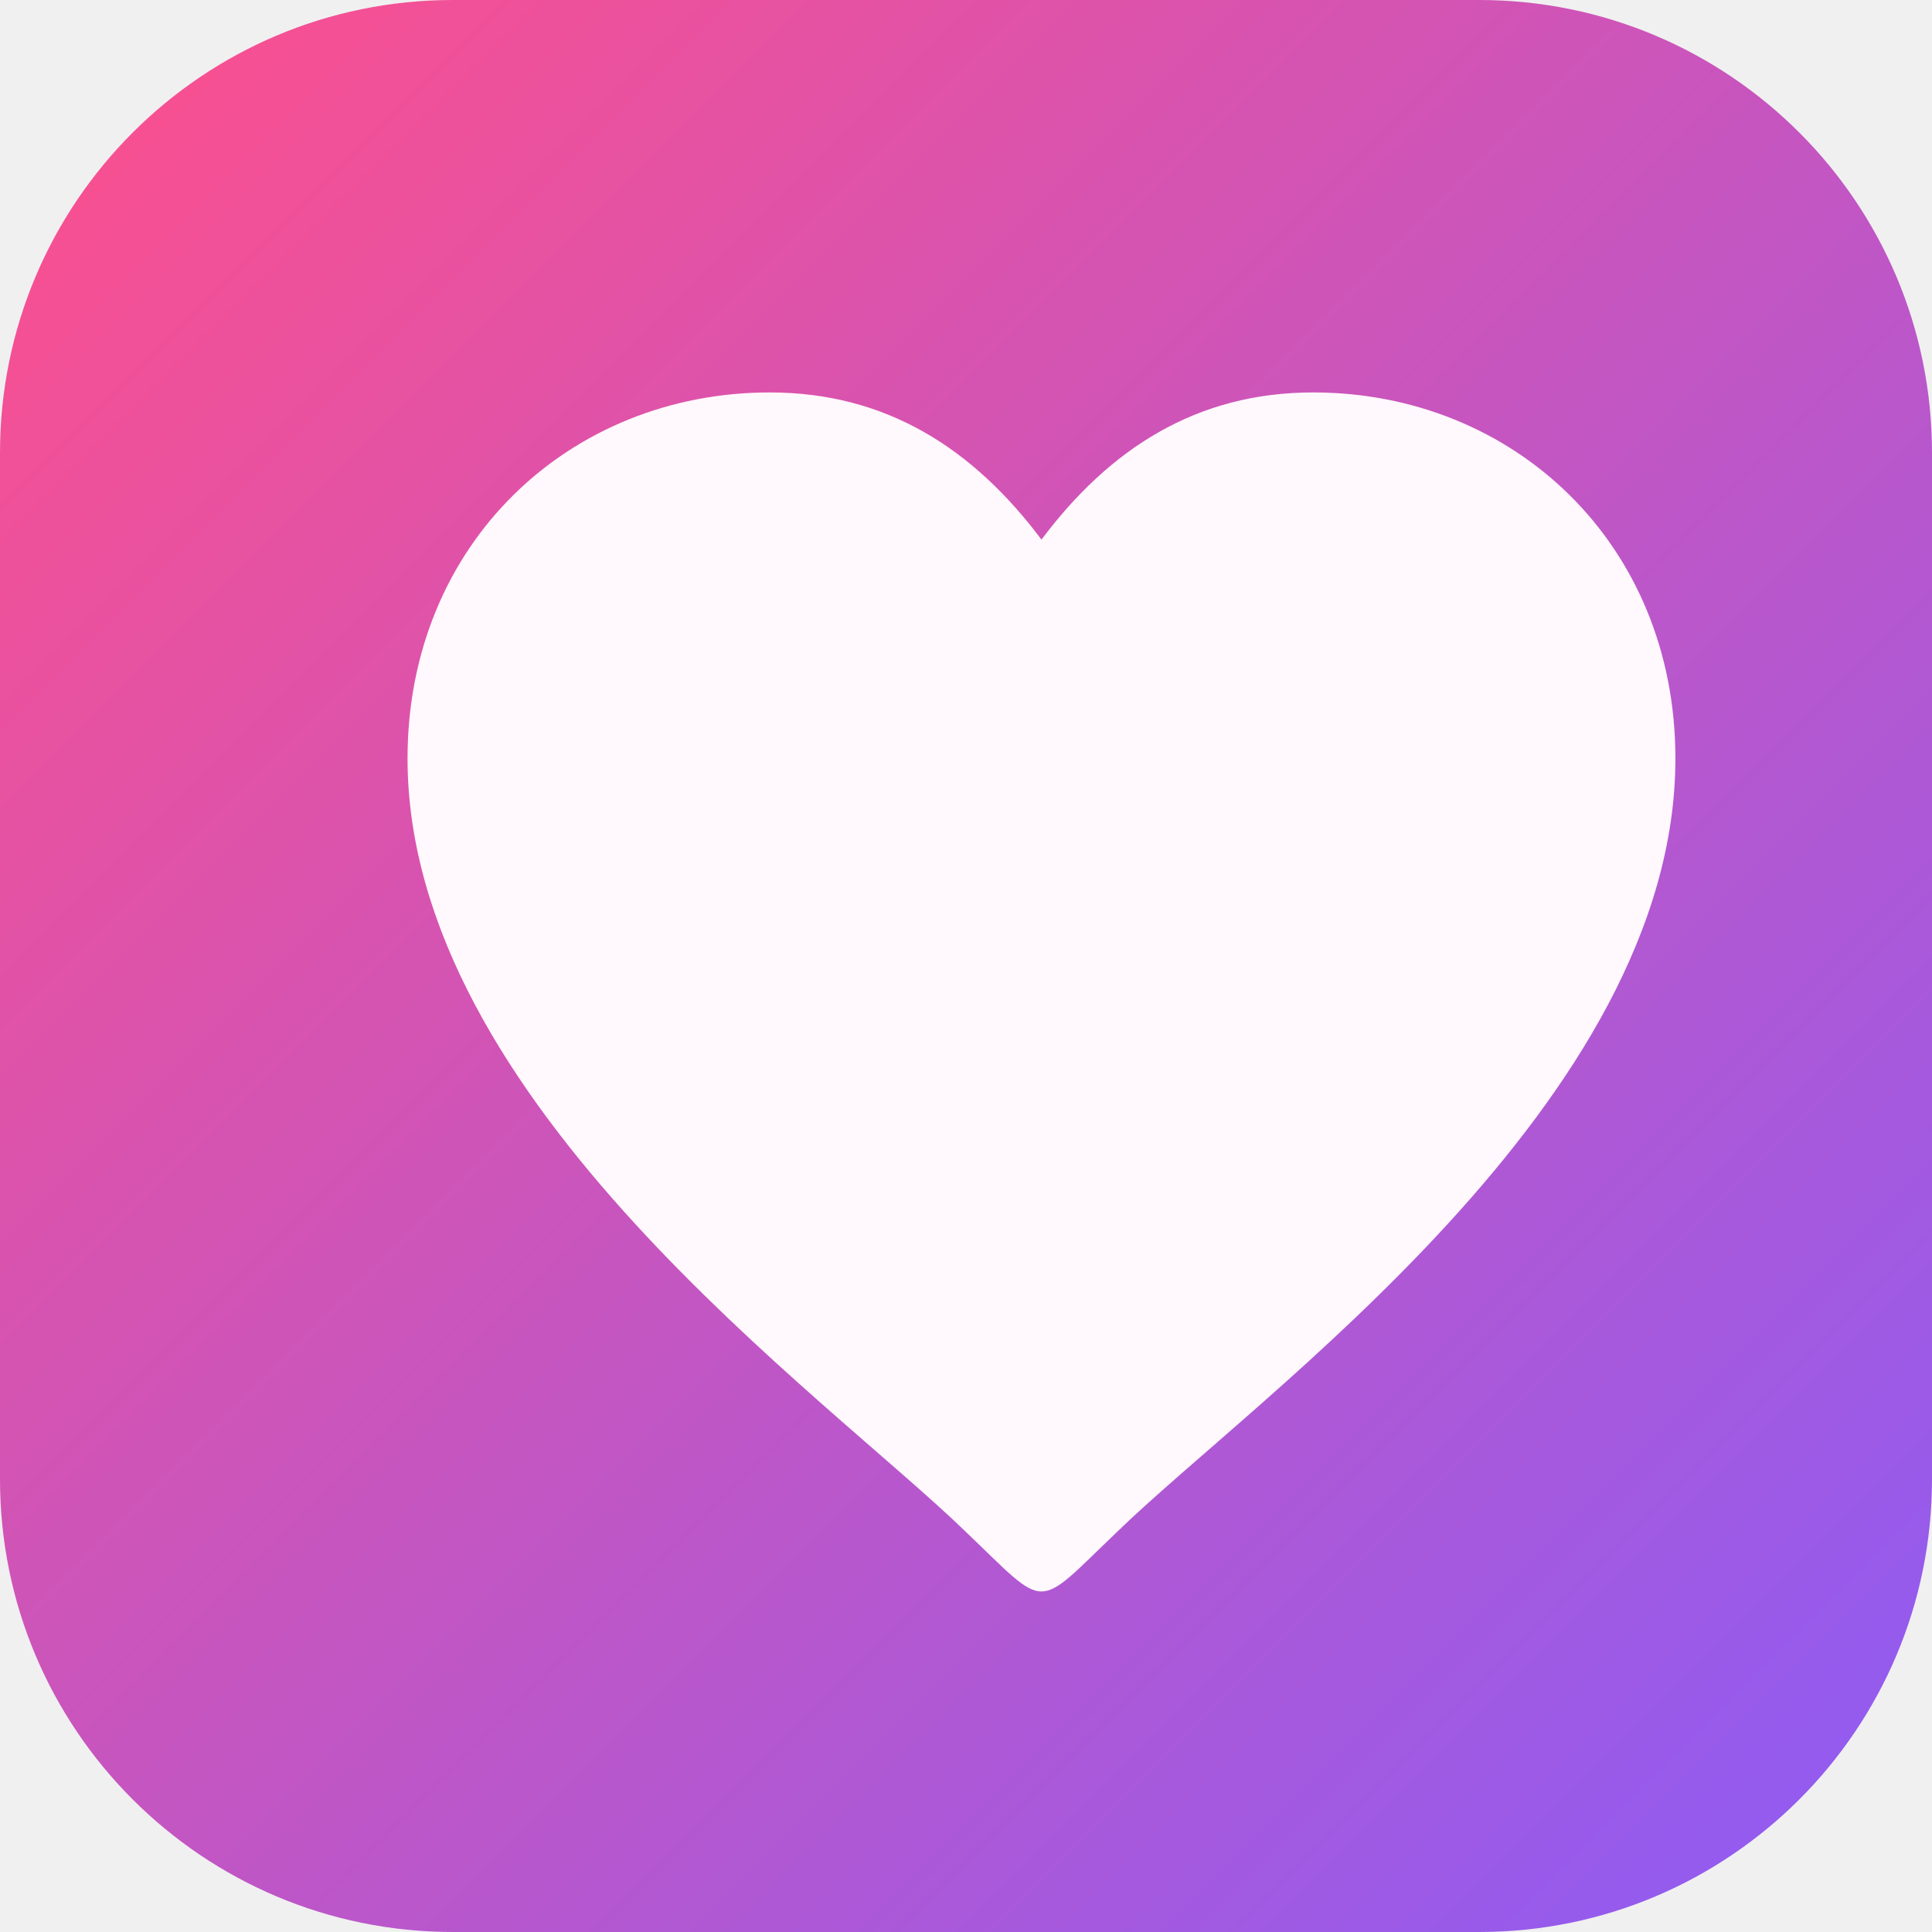
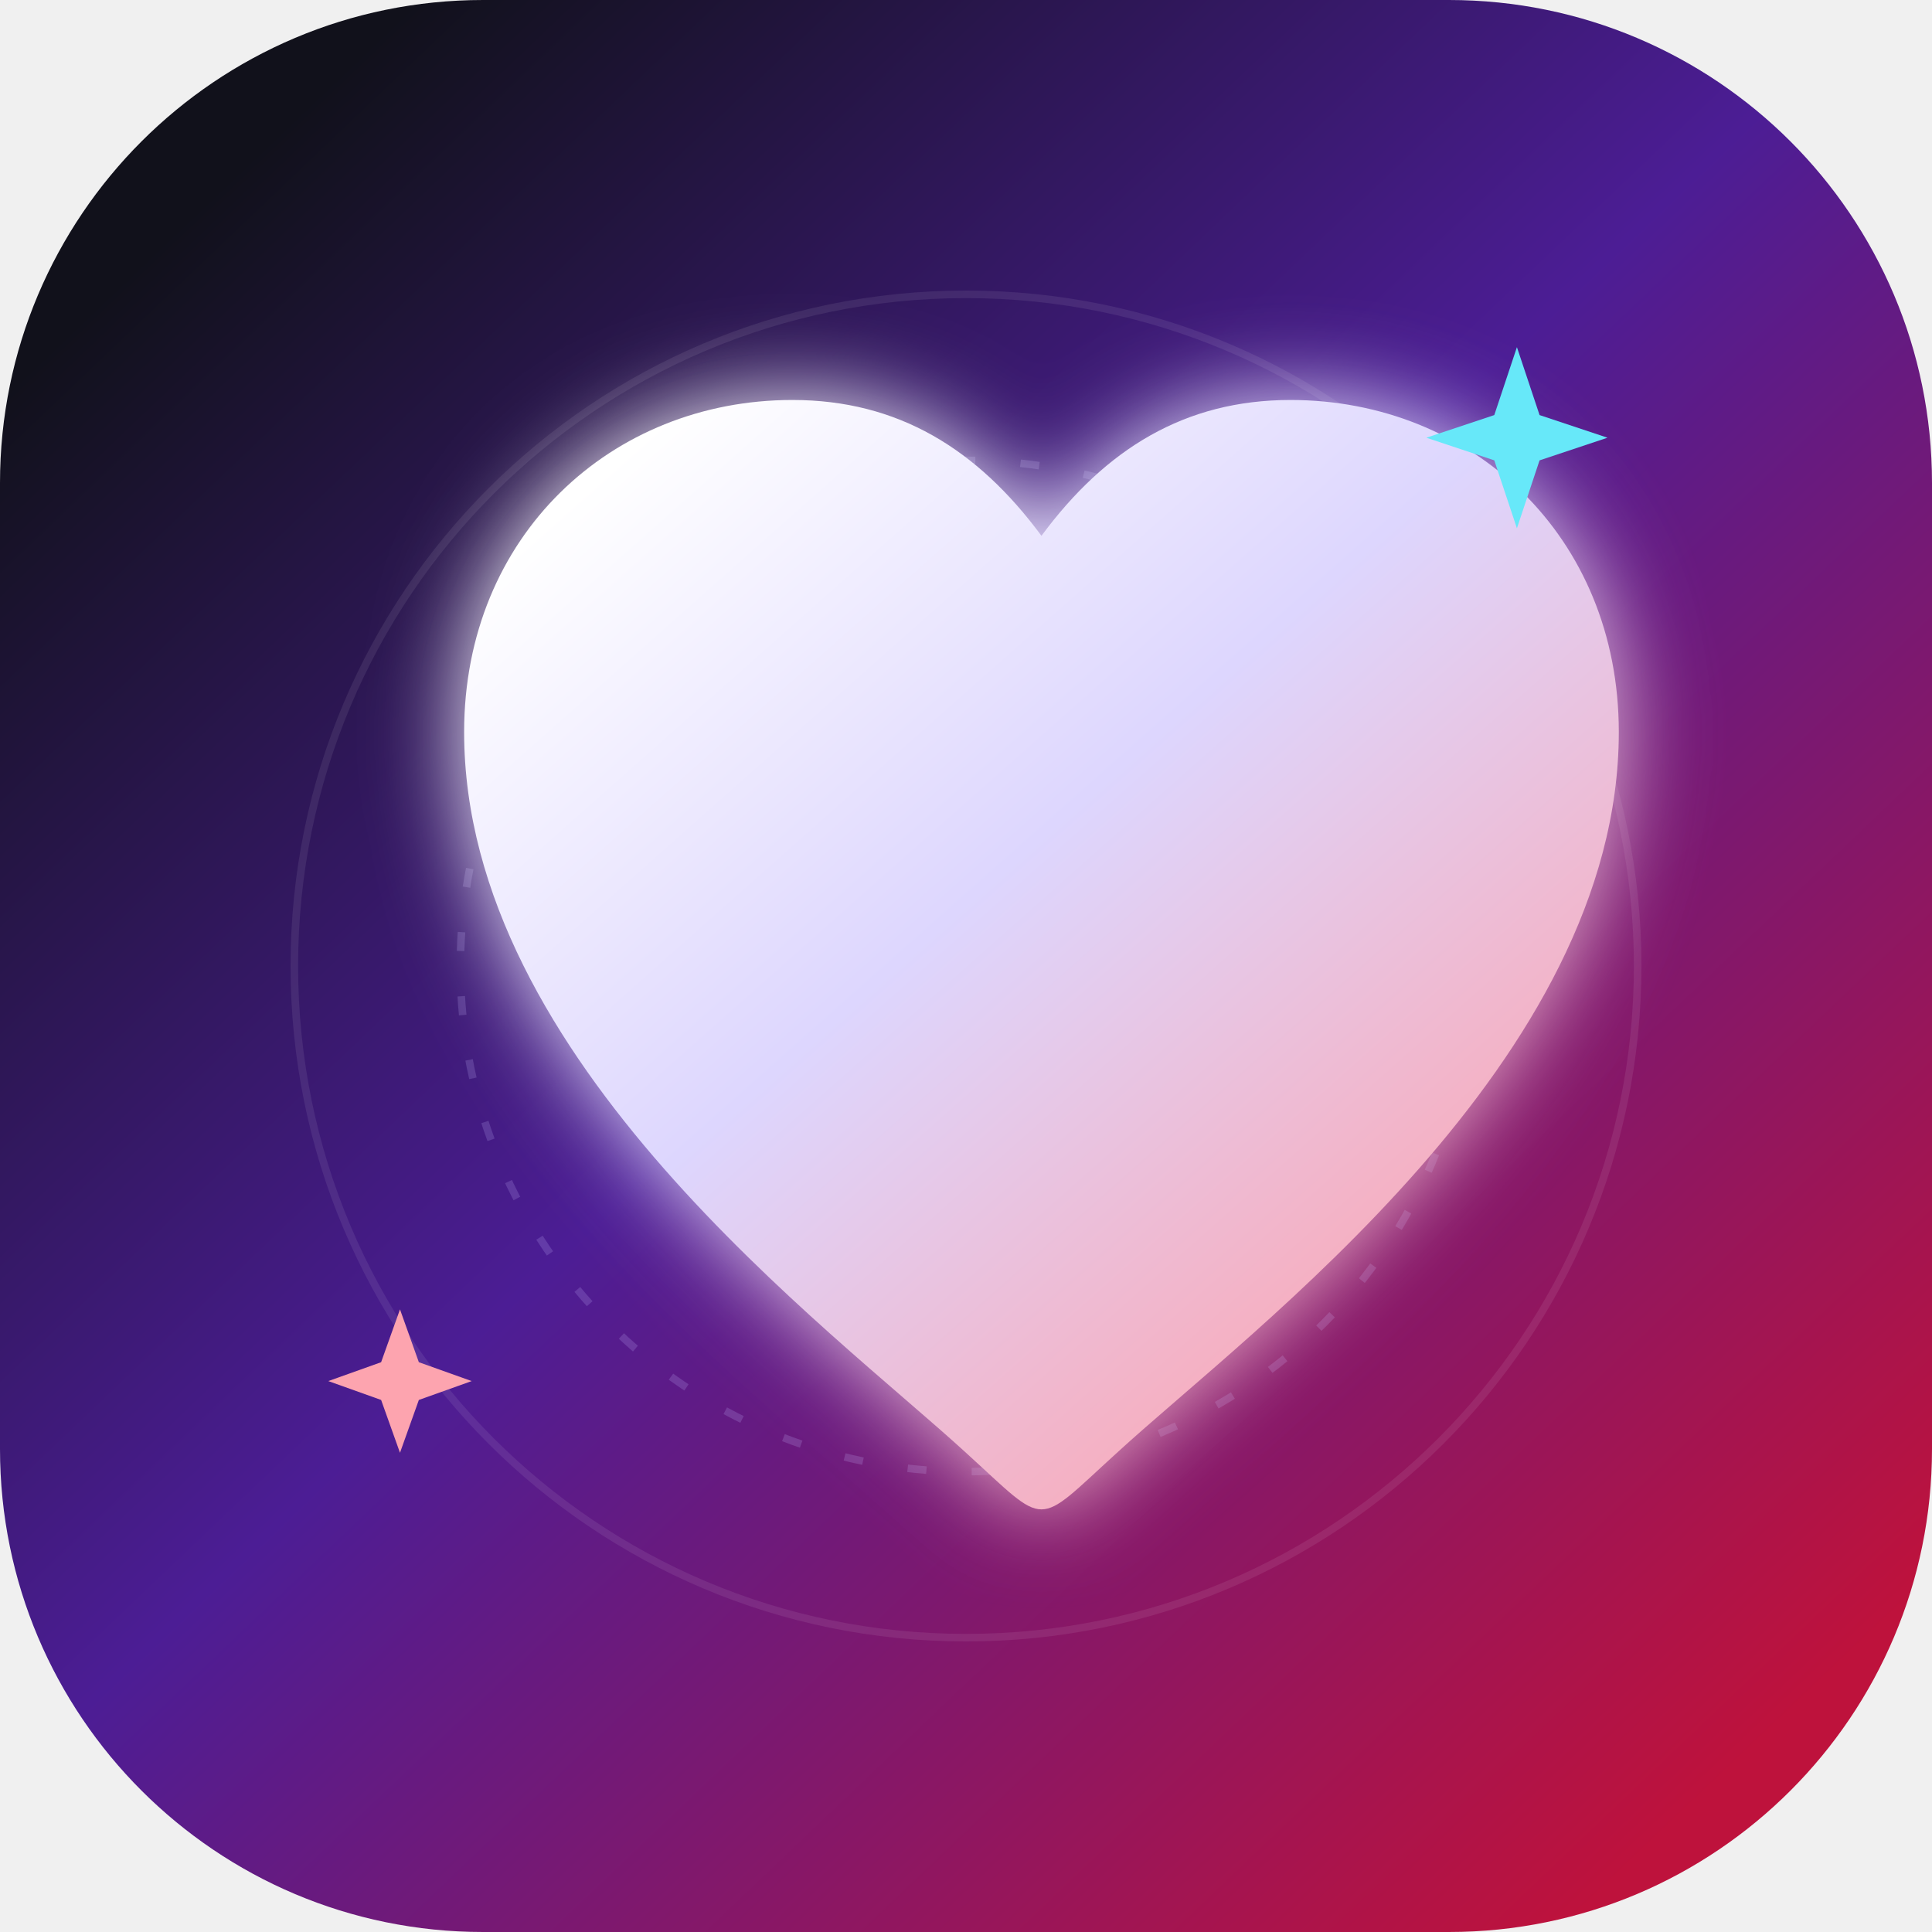
<svg xmlns="http://www.w3.org/2000/svg" viewBox="0 0 512 512">
  <defs>
-     <linearGradient id="g" x1="0" y1="0" x2="1" y2="1">
-       <stop stop-color="#ff4f8b" />
-       <stop offset="1" stop-color="#8b5cf6" />
+     <linearGradient id="bg" x1="58" y1="50" x2="458" y2="470" gradientUnits="userSpaceOnUse">
+       <stop stop-color="#11111B" />
+       <stop offset=".46" stop-color="#4C1D95" />
+       <stop offset="1" stop-color="#BE123C" />
    </linearGradient>
+     <linearGradient id="heart" x1="151" y1="133" x2="371" y2="381" gradientUnits="userSpaceOnUse">
+       <stop stop-color="#FFF" />
+       <stop offset=".45" stop-color="#DDD6FE" />
+       <stop offset="1" stop-color="#FDA4AF" />
+     </linearGradient>
+     <filter id="glow">
+       <feGaussianBlur stdDeviation="12" result="b" />
+       <feMerge>
+         <feMergeNode in="b" />
+         <feMergeNode in="SourceGraphic" />
+       </feMerge>
+     </filter>
  </defs>
-   <rect width="512" height="512" rx="120" fill="url(#g)" />
-   <path d="M256 406C219 370 108 292 108 201c0-57 43-97 96-97 31 0 54 15 72 39 18-24 41-39 72-39 53 0 96 40 96 97 0 91-111 169-148 205-22 21-18 21-40 0Z" fill="#fff8fc" />
+   <rect width="512" height="512" rx="128" fill="url(#bg)" />
+   <circle cx="256" cy="256" r="178" fill="none" stroke="#fff" stroke-opacity=".08" stroke-width="2" />
+   <circle cx="256" cy="256" r="134" fill="none" stroke="#C4B5FD" stroke-opacity=".2" stroke-width="2" stroke-dasharray="5 12" />
+   <path d="M256 385c-36-33-133-104-133-191 0-52 39-88 87-88 28 0 49 13 66 36 17-23 38-36 66-36 48 0 87 36 87 88 0 87-97 158-133 191-22 20-18 20-40 0Z" fill="url(#heart)" filter="url(#glow)" />
+   <path d="M402 92l6 18 18 6-18 6-6 18-6-18-18-6 18-6 6-18Z" fill="#67E8F9" />
+   <path d="M106 347l5 14 14 5-14 5-5 14-5-14-14-5 14-5 5-14Z" fill="#FDA4AF" />
</svg>
